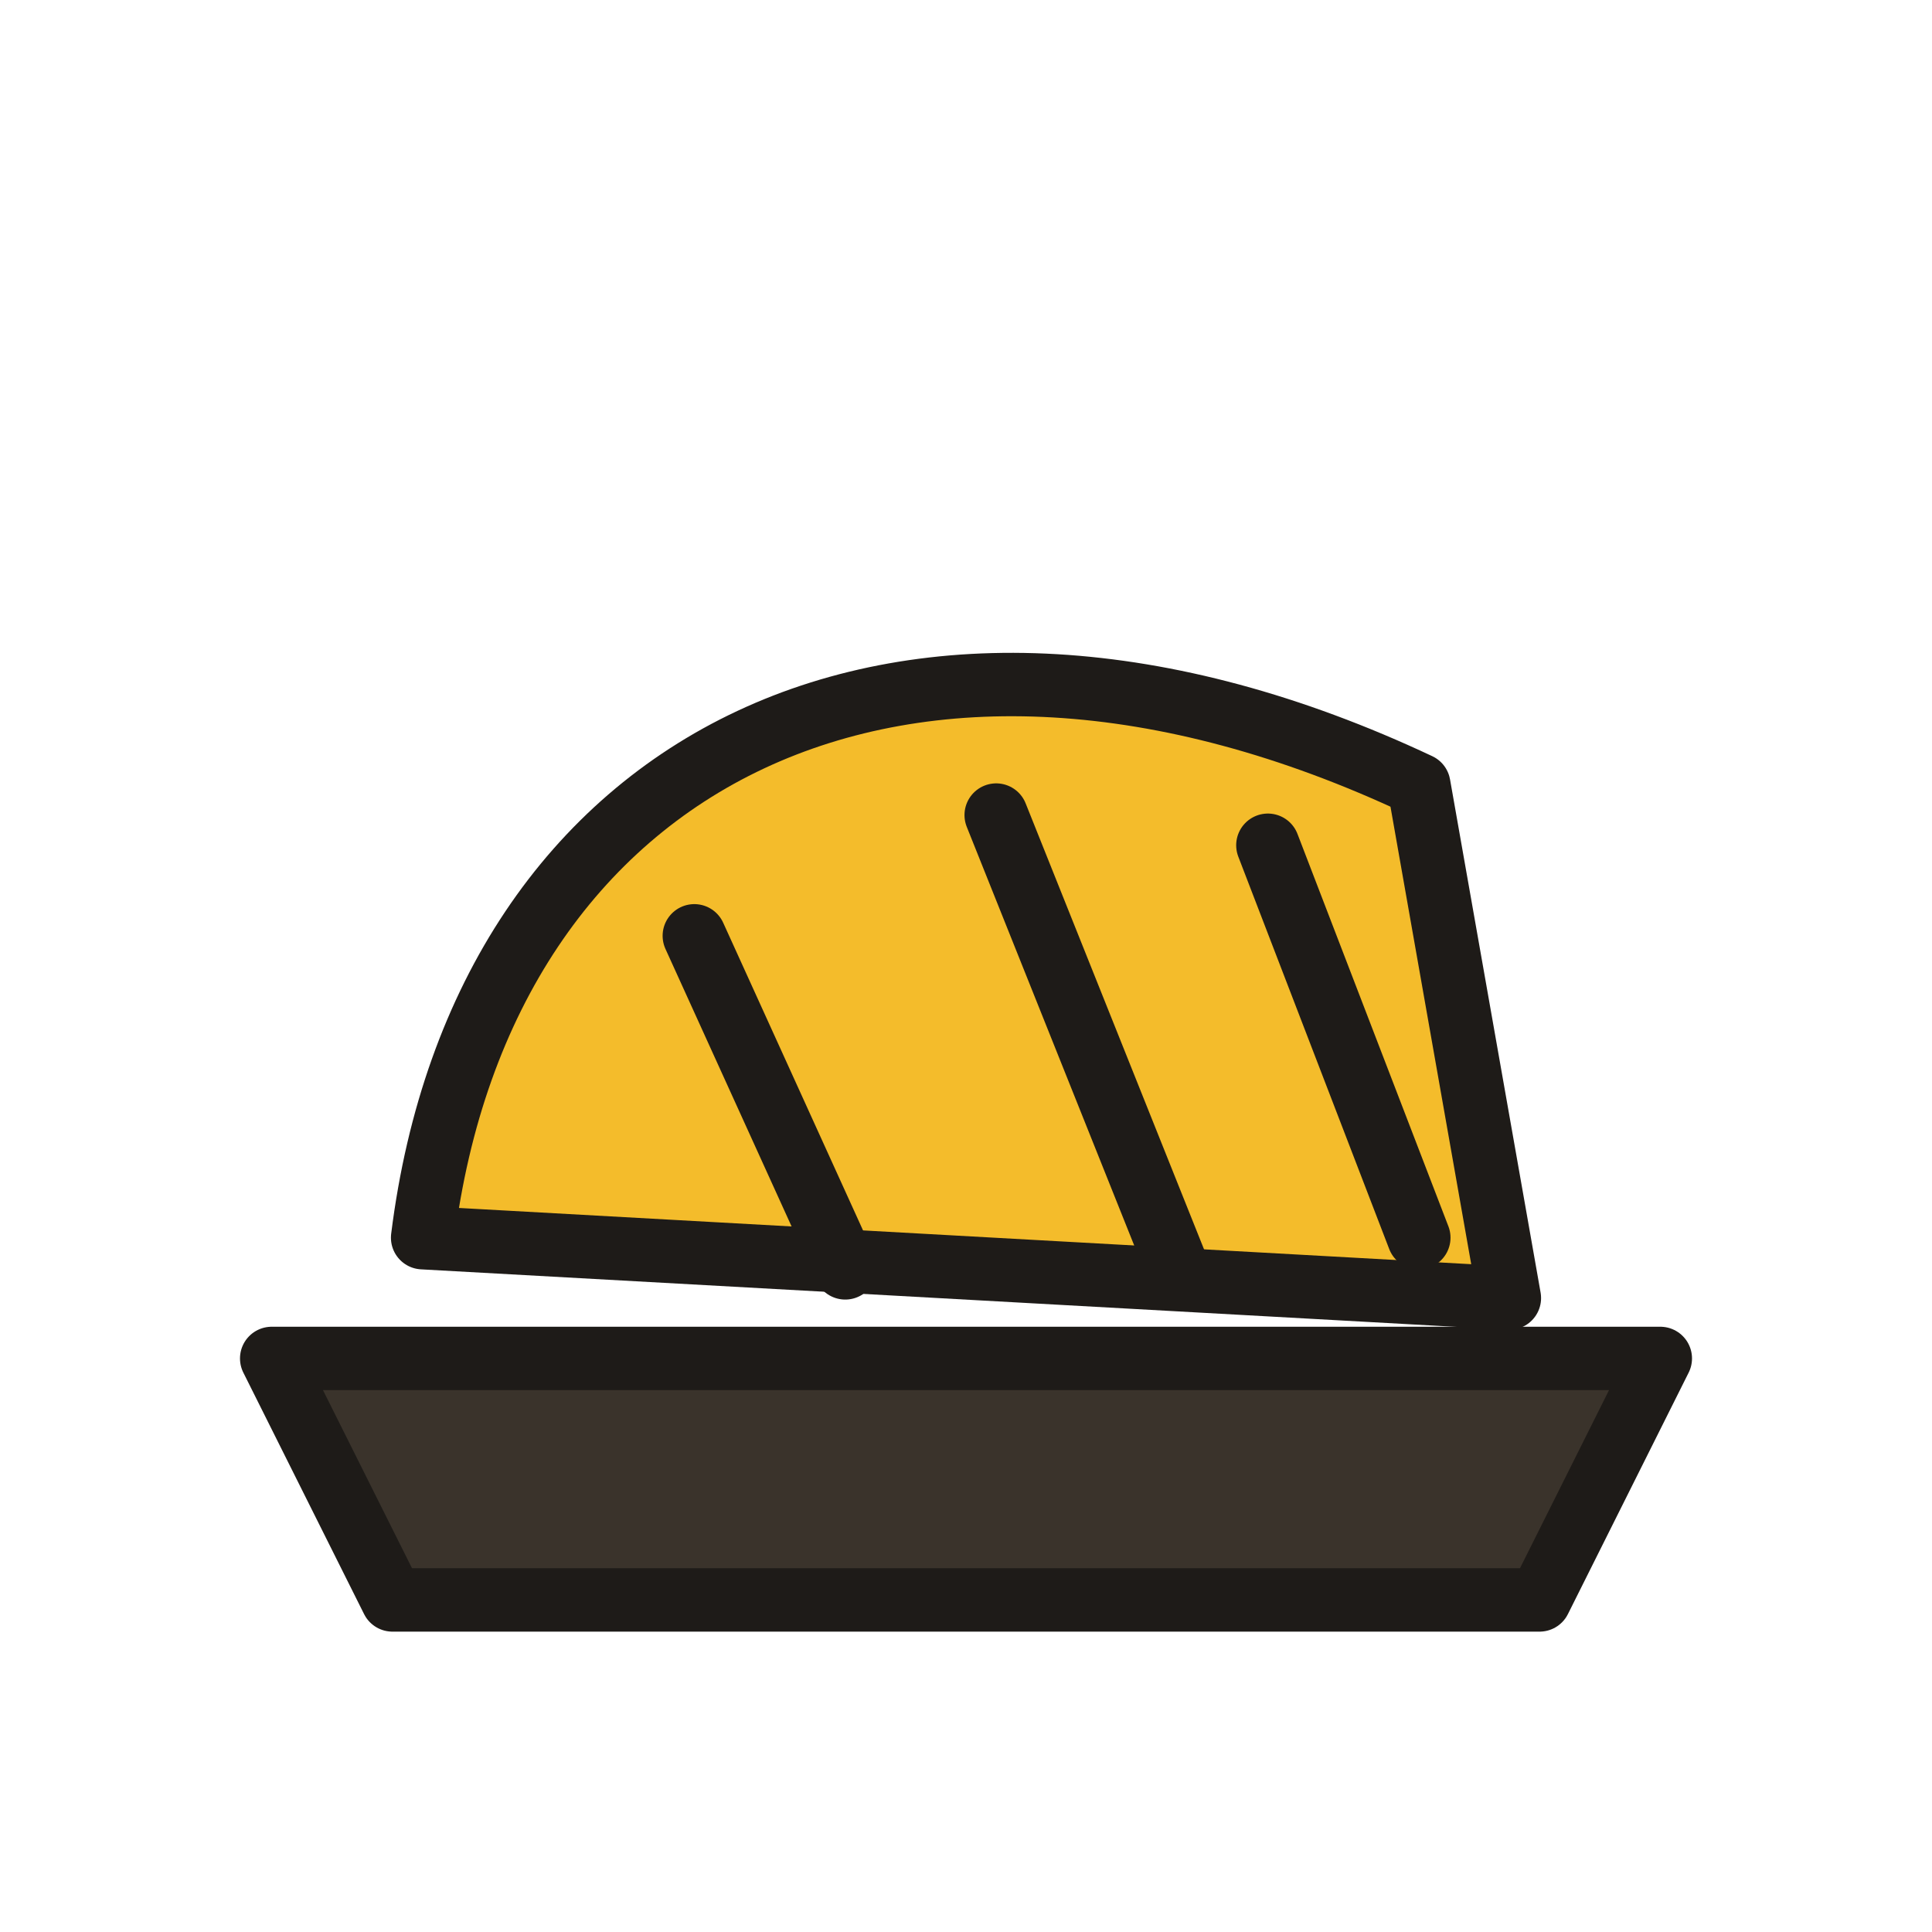
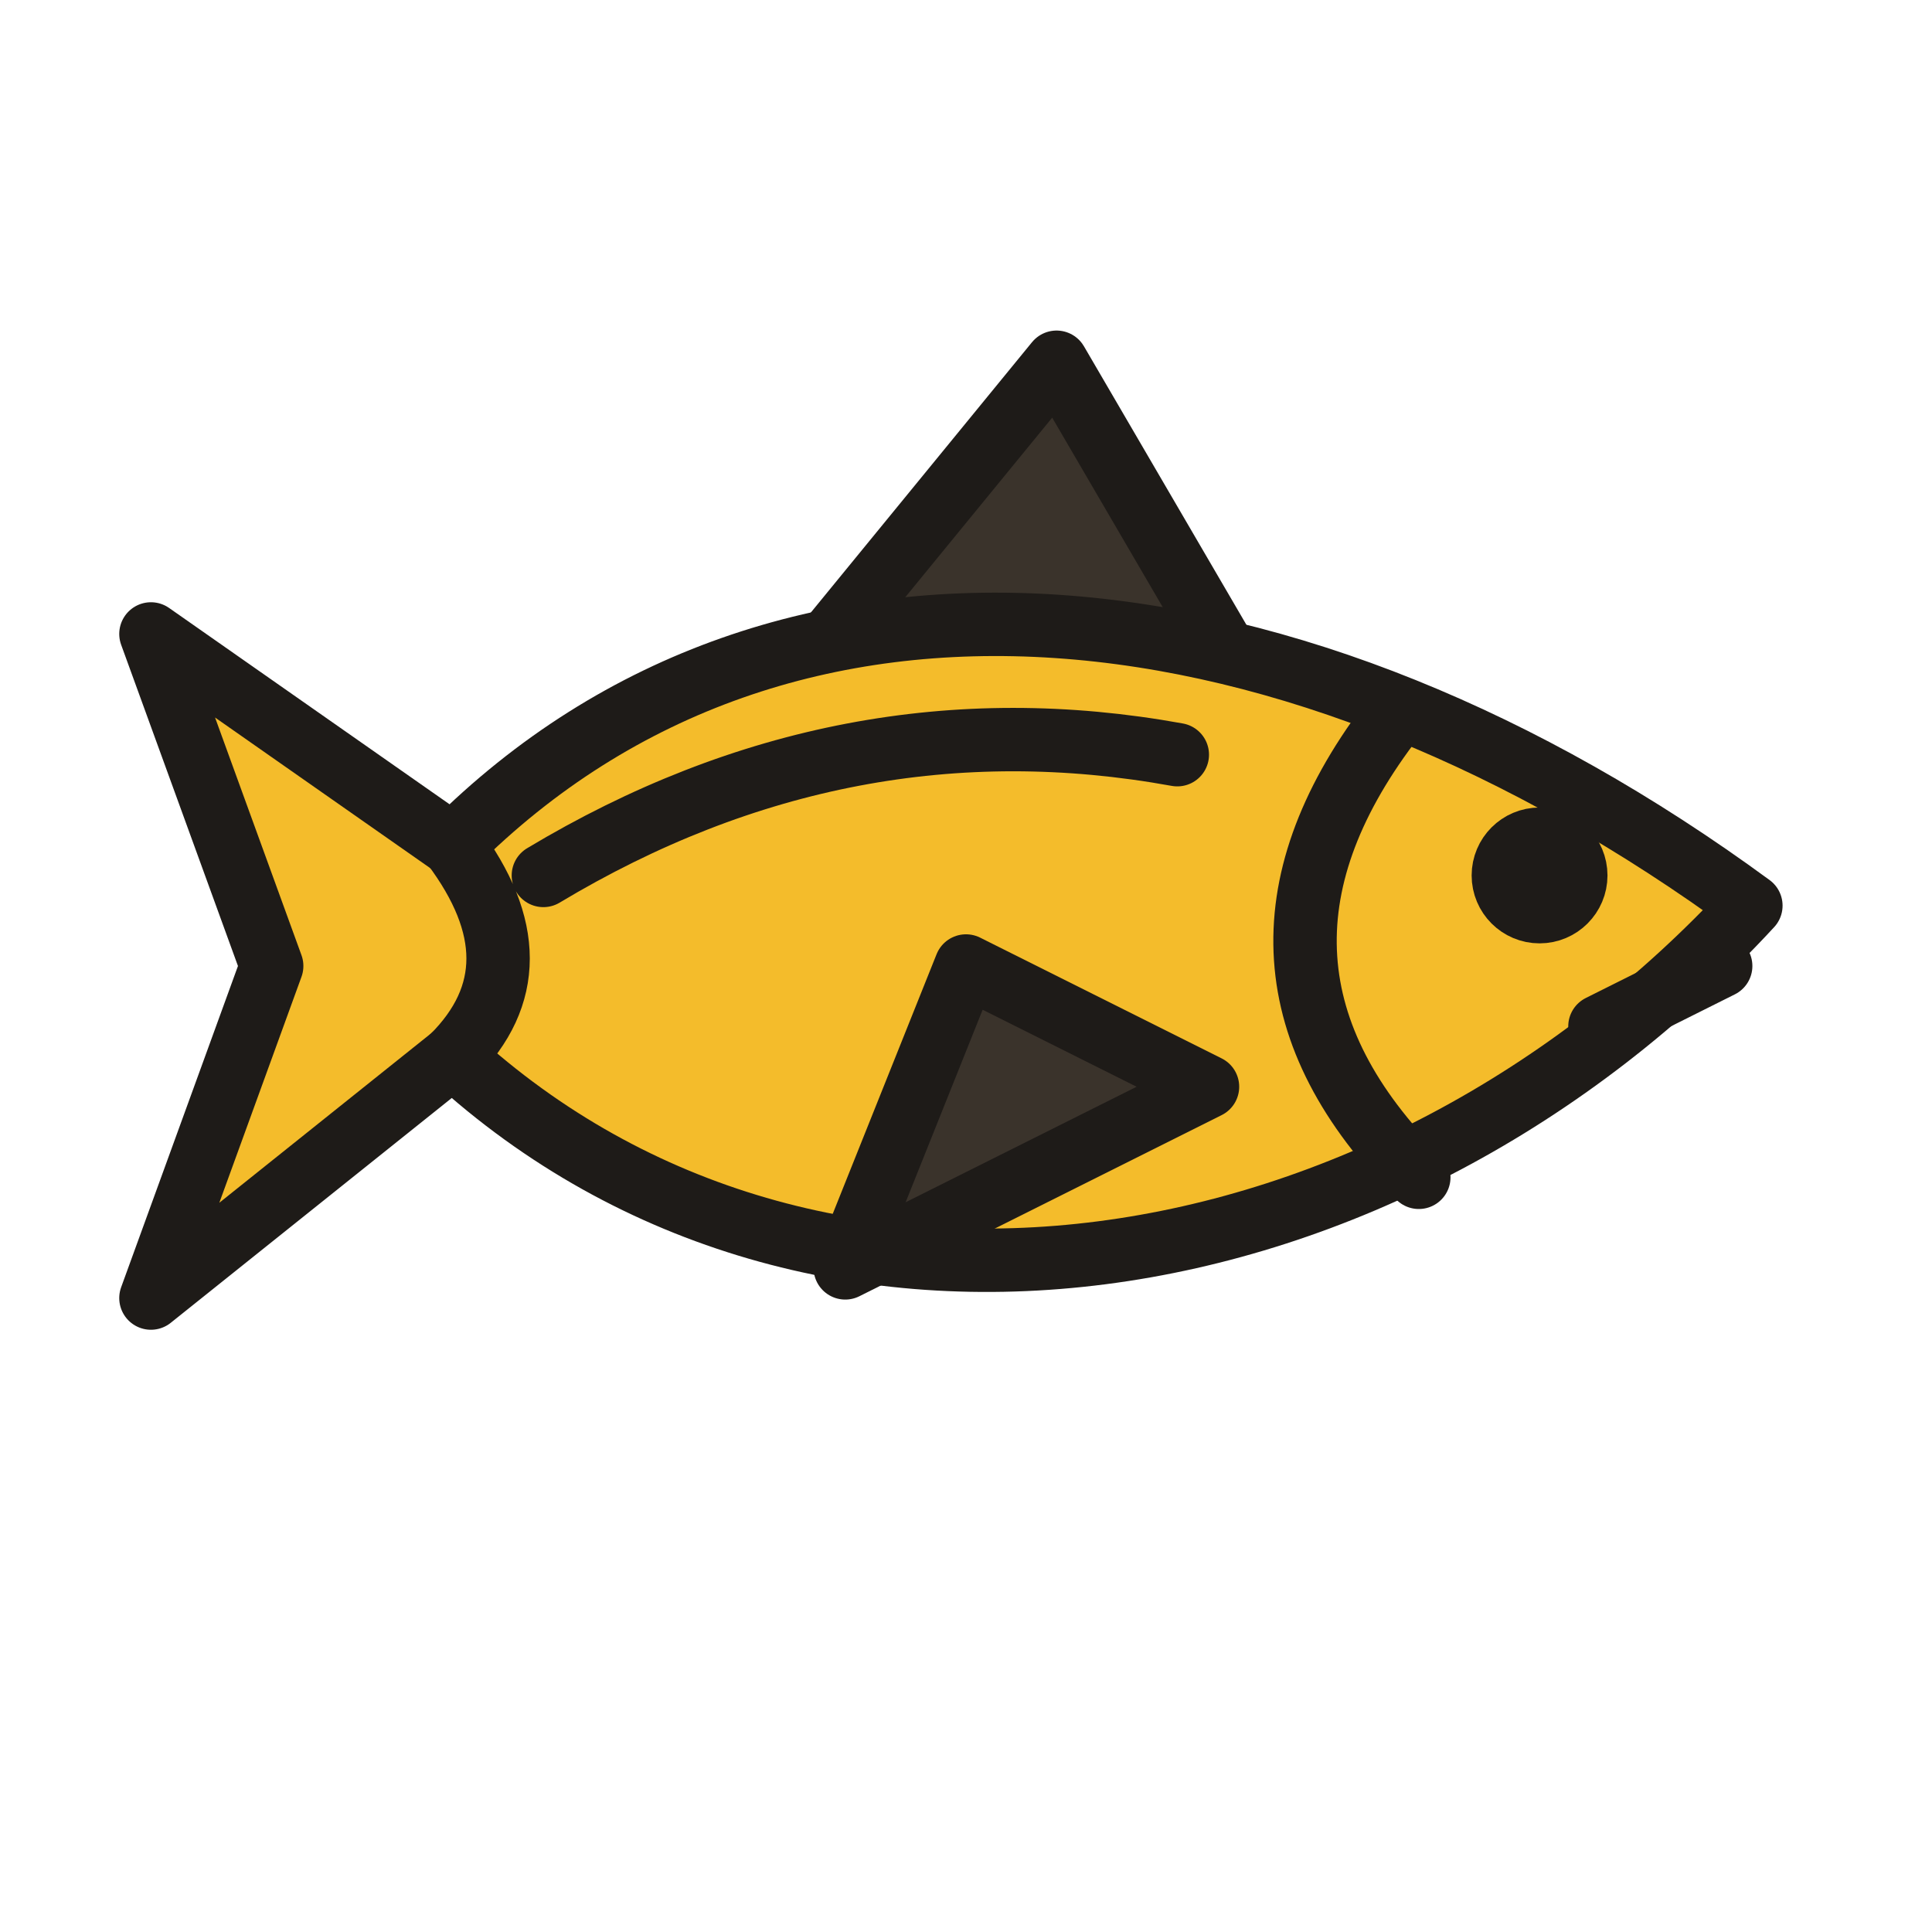
<svg xmlns="http://www.w3.org/2000/svg" viewBox="0 0 64 64">
  <g stroke="#1E1B18" stroke-width="2.1" stroke-linecap="round" stroke-linejoin="round">
-     <path d="M9 45h46l-4 8H13z" fill="#3A332B" />
-     <path d="M14 41c2-16 16-23 33-15l3 17z" fill="#F4BC2B" />
-     <path d="M23 31l5 11M33 27l6 15M42 28l5 13" fill="none" />
+     <path d="M26 23L35 12L42 24Z" fill="#3A332B" />
+     <path d="M15 28C26 17 43 19 58 30C46 43 27 46 15 35L5 43L9 32L5 21Z" fill="#F4BC2B" />
+     <path d="M32 32L28 42L40 36Z" fill="#3A332B" />
+     <path d="M46 24Q40 32 47 39M53 34L57 32M15 28Q18 32 15 35M18 29Q28 23 39 25" fill="none" />
+     <circle cx="51" cy="29" r="1.2" fill="#1E1B18" />
  </g>
</svg>
